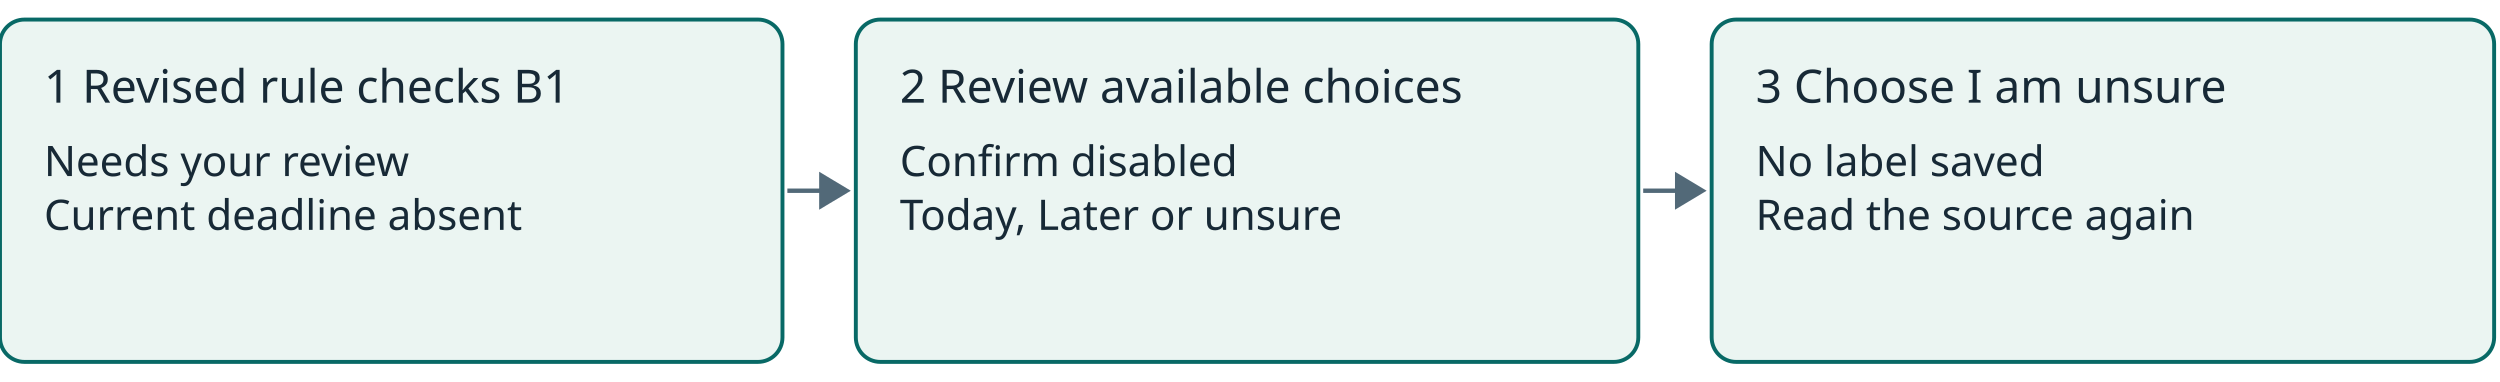
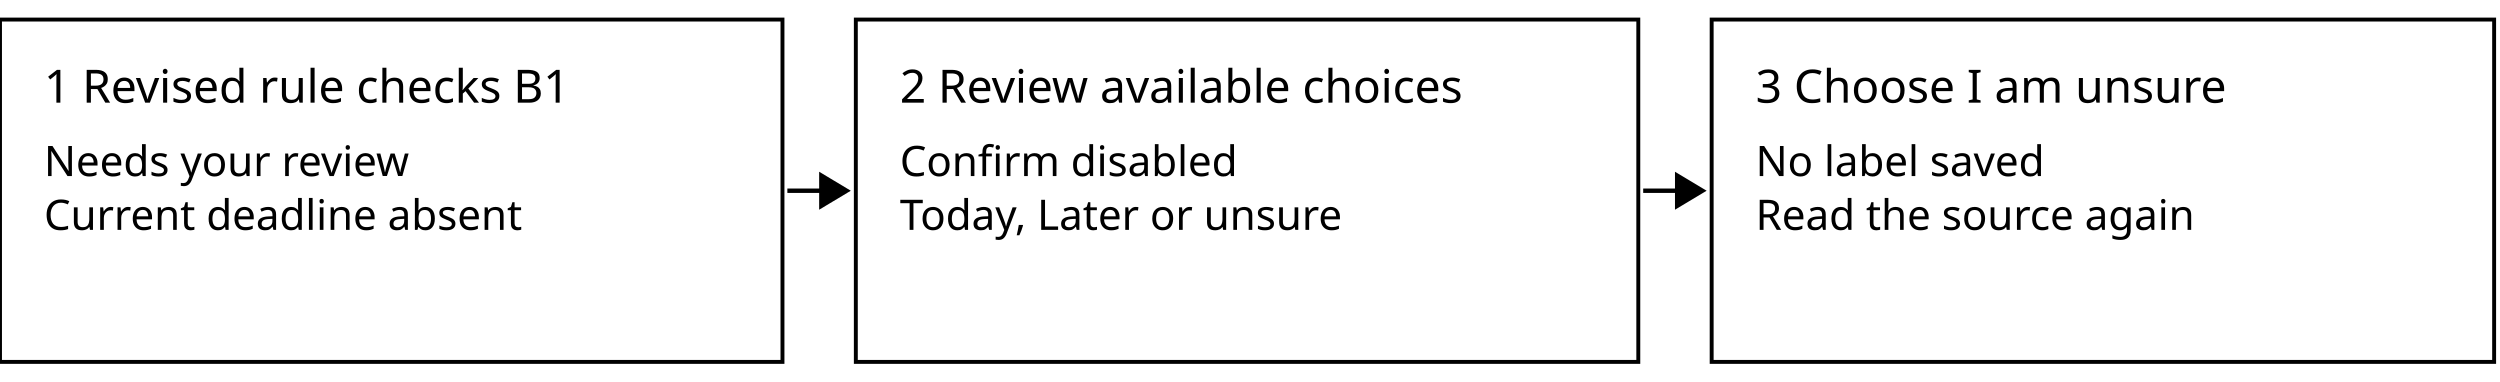
<svg xmlns="http://www.w3.org/2000/svg" width="511.2" height="78" preserveAspectRatio="xMinYMin meet" viewBox="0 0 511 78" version="1.0" fill-rule="evenodd">
  <clipPath id="clip">
    <rect x="0" y="0" width="511.2" height="78" />
  </clipPath>
  <g id="group" transform="scale(1,-1) translate(0,-78)" style="clip-path: url(#clip)">
    <g transform="">
-       <rect x="0" y="4" width="160" height="70" rx="5" ry="5" style="stroke: rgb(3%,41%,40%); stroke-linecap: butt; stroke-width: 0.8; fill: rgb(92%,96%,95%); fill-rule: evenodd;" />
-       <text x="9" y="57" style="font-family: Bold; font-size: 9.4px;fill: rgb(9%,16%,21%); stroke:none;" transform="translate(0,114) scale(1,-1)">1  Revised rule checks B1</text>
-       <text x="9" y="42" style="font-family: Body; font-size: 8.6px;fill: rgb(9%,16%,21%); stroke:none;" transform="translate(0,84) scale(1,-1)">Needs your review</text>
-       <text x="9" y="31" style="font-family: Body; font-size: 8.6px;fill: rgb(9%,16%,21%); stroke:none;" transform="translate(0,62) scale(1,-1)">Current deadline absent</text>
-       <path d="M 161,39 L 173,39 Z" style="stroke: rgb(32%,41%,47%); stroke-linecap: butt; stroke-width: 0.9;" />
-       <polygon points="173 39, 168 36, 168 42" style="stroke: rgb(32%,41%,47%); stroke-linecap: butt; stroke-width: 1; fill: rgb(32%,41%,47%); fill-rule: evenodd;" />
-       <rect x="175" y="4" width="160" height="70" rx="5" ry="5" style="stroke: rgb(3%,41%,40%); stroke-linecap: butt; stroke-width: 0.8; fill: rgb(92%,96%,95%); fill-rule: evenodd;" />
-       <text x="184" y="57" style="font-family: Bold; font-size: 9.4px;fill: rgb(9%,16%,21%); stroke:none;" transform="translate(0,114) scale(1,-1)">2  Review available choices</text>
-       <text x="184" y="42" style="font-family: Body; font-size: 8.6px;fill: rgb(9%,16%,21%); stroke:none;" transform="translate(0,84) scale(1,-1)">Confirm disabled</text>
-       <text x="184" y="31" style="font-family: Body; font-size: 8.6px;fill: rgb(9%,16%,21%); stroke:none;" transform="translate(0,62) scale(1,-1)">Today, Later or unsure</text>
-       <path d="M 336,39 L 348,39 Z" style="stroke: rgb(32%,41%,47%); stroke-linecap: butt; stroke-width: 0.9;" />
-       <polygon points="348 39, 343 36, 343 42" style="stroke: rgb(32%,41%,47%); stroke-linecap: butt; stroke-width: 1; fill: rgb(32%,41%,47%); fill-rule: evenodd;" />
-       <rect x="350" y="4" width="160" height="70" rx="5" ry="5" style="stroke: rgb(3%,41%,40%); stroke-linecap: butt; stroke-width: 0.8; fill: rgb(92%,96%,95%); fill-rule: evenodd;" />
-       <text x="359" y="57" style="font-family: Bold; font-size: 9.4px;fill: rgb(9%,16%,21%); stroke:none;" transform="translate(0,114) scale(1,-1)">3  Choose I am unsure</text>
-       <text x="359" y="42" style="font-family: Body; font-size: 8.6px;fill: rgb(9%,16%,21%); stroke:none;" transform="translate(0,84) scale(1,-1)">No label saved</text>
-       <text x="359" y="31" style="font-family: Body; font-size: 8.6px;fill: rgb(9%,16%,21%); stroke:none;" transform="translate(0,62) scale(1,-1)">Read the source again</text>
+       <rect x="0" y="4" width="160" height="70" style="stroke: rgb(0%,0%,0%); stroke-linecap: butt; stroke-width: 0.8; fill: rgb(100%,100%,100%); fill-rule: evenodd;" />
+       <text x="9" y="57" style="font-family: Bold; font-size: 9.4px;fill: rgb(0%,0%,0%); stroke:none;" transform="translate(0,114) scale(1,-1)">1  Revised rule checks B1</text>
+       <text x="9" y="42" style="font-family: Body; font-size: 8.6px;fill: rgb(0%,0%,0%); stroke:none;" transform="translate(0,84) scale(1,-1)">Needs your review</text>
+       <text x="9" y="31" style="font-family: Body; font-size: 8.6px;fill: rgb(0%,0%,0%); stroke:none;" transform="translate(0,62) scale(1,-1)">Current deadline absent</text>
+       <path d="M 161,39 L 173,39 Z" style="stroke: rgb(0%,0%,0%); stroke-linecap: butt; stroke-width: 0.9;" />
+       <polygon points="173 39, 168 36, 168 42" style="stroke: rgb(0%,0%,0%); stroke-linecap: butt; stroke-width: 1; fill: rgb(0%,0%,0%); fill-rule: evenodd;" />
+       <rect x="175" y="4" width="160" height="70" style="stroke: rgb(0%,0%,0%); stroke-linecap: butt; stroke-width: 0.8; fill: rgb(100%,100%,100%); fill-rule: evenodd;" />
+       <text x="184" y="57" style="font-family: Bold; font-size: 9.4px;fill: rgb(0%,0%,0%); stroke:none;" transform="translate(0,114) scale(1,-1)">2  Review available choices</text>
+       <text x="184" y="42" style="font-family: Body; font-size: 8.6px;fill: rgb(0%,0%,0%); stroke:none;" transform="translate(0,84) scale(1,-1)">Confirm disabled</text>
+       <text x="184" y="31" style="font-family: Body; font-size: 8.6px;fill: rgb(0%,0%,0%); stroke:none;" transform="translate(0,62) scale(1,-1)">Today, Later or unsure</text>
+       <path d="M 336,39 L 348,39 Z" style="stroke: rgb(0%,0%,0%); stroke-linecap: butt; stroke-width: 0.9;" />
+       <polygon points="348 39, 343 36, 343 42" style="stroke: rgb(0%,0%,0%); stroke-linecap: butt; stroke-width: 1; fill: rgb(0%,0%,0%); fill-rule: evenodd;" />
+       <rect x="350" y="4" width="160" height="70" style="stroke: rgb(0%,0%,0%); stroke-linecap: butt; stroke-width: 0.8; fill: rgb(100%,100%,100%); fill-rule: evenodd;" />
+       <text x="359" y="57" style="font-family: Bold; font-size: 9.4px;fill: rgb(0%,0%,0%); stroke:none;" transform="translate(0,114) scale(1,-1)">3  Choose I am unsure</text>
+       <text x="359" y="42" style="font-family: Body; font-size: 8.6px;fill: rgb(0%,0%,0%); stroke:none;" transform="translate(0,84) scale(1,-1)">No label saved</text>
+       <text x="359" y="31" style="font-family: Body; font-size: 8.6px;fill: rgb(0%,0%,0%); stroke:none;" transform="translate(0,62) scale(1,-1)">Read the source again</text>
    </g>
  </g>
</svg>
